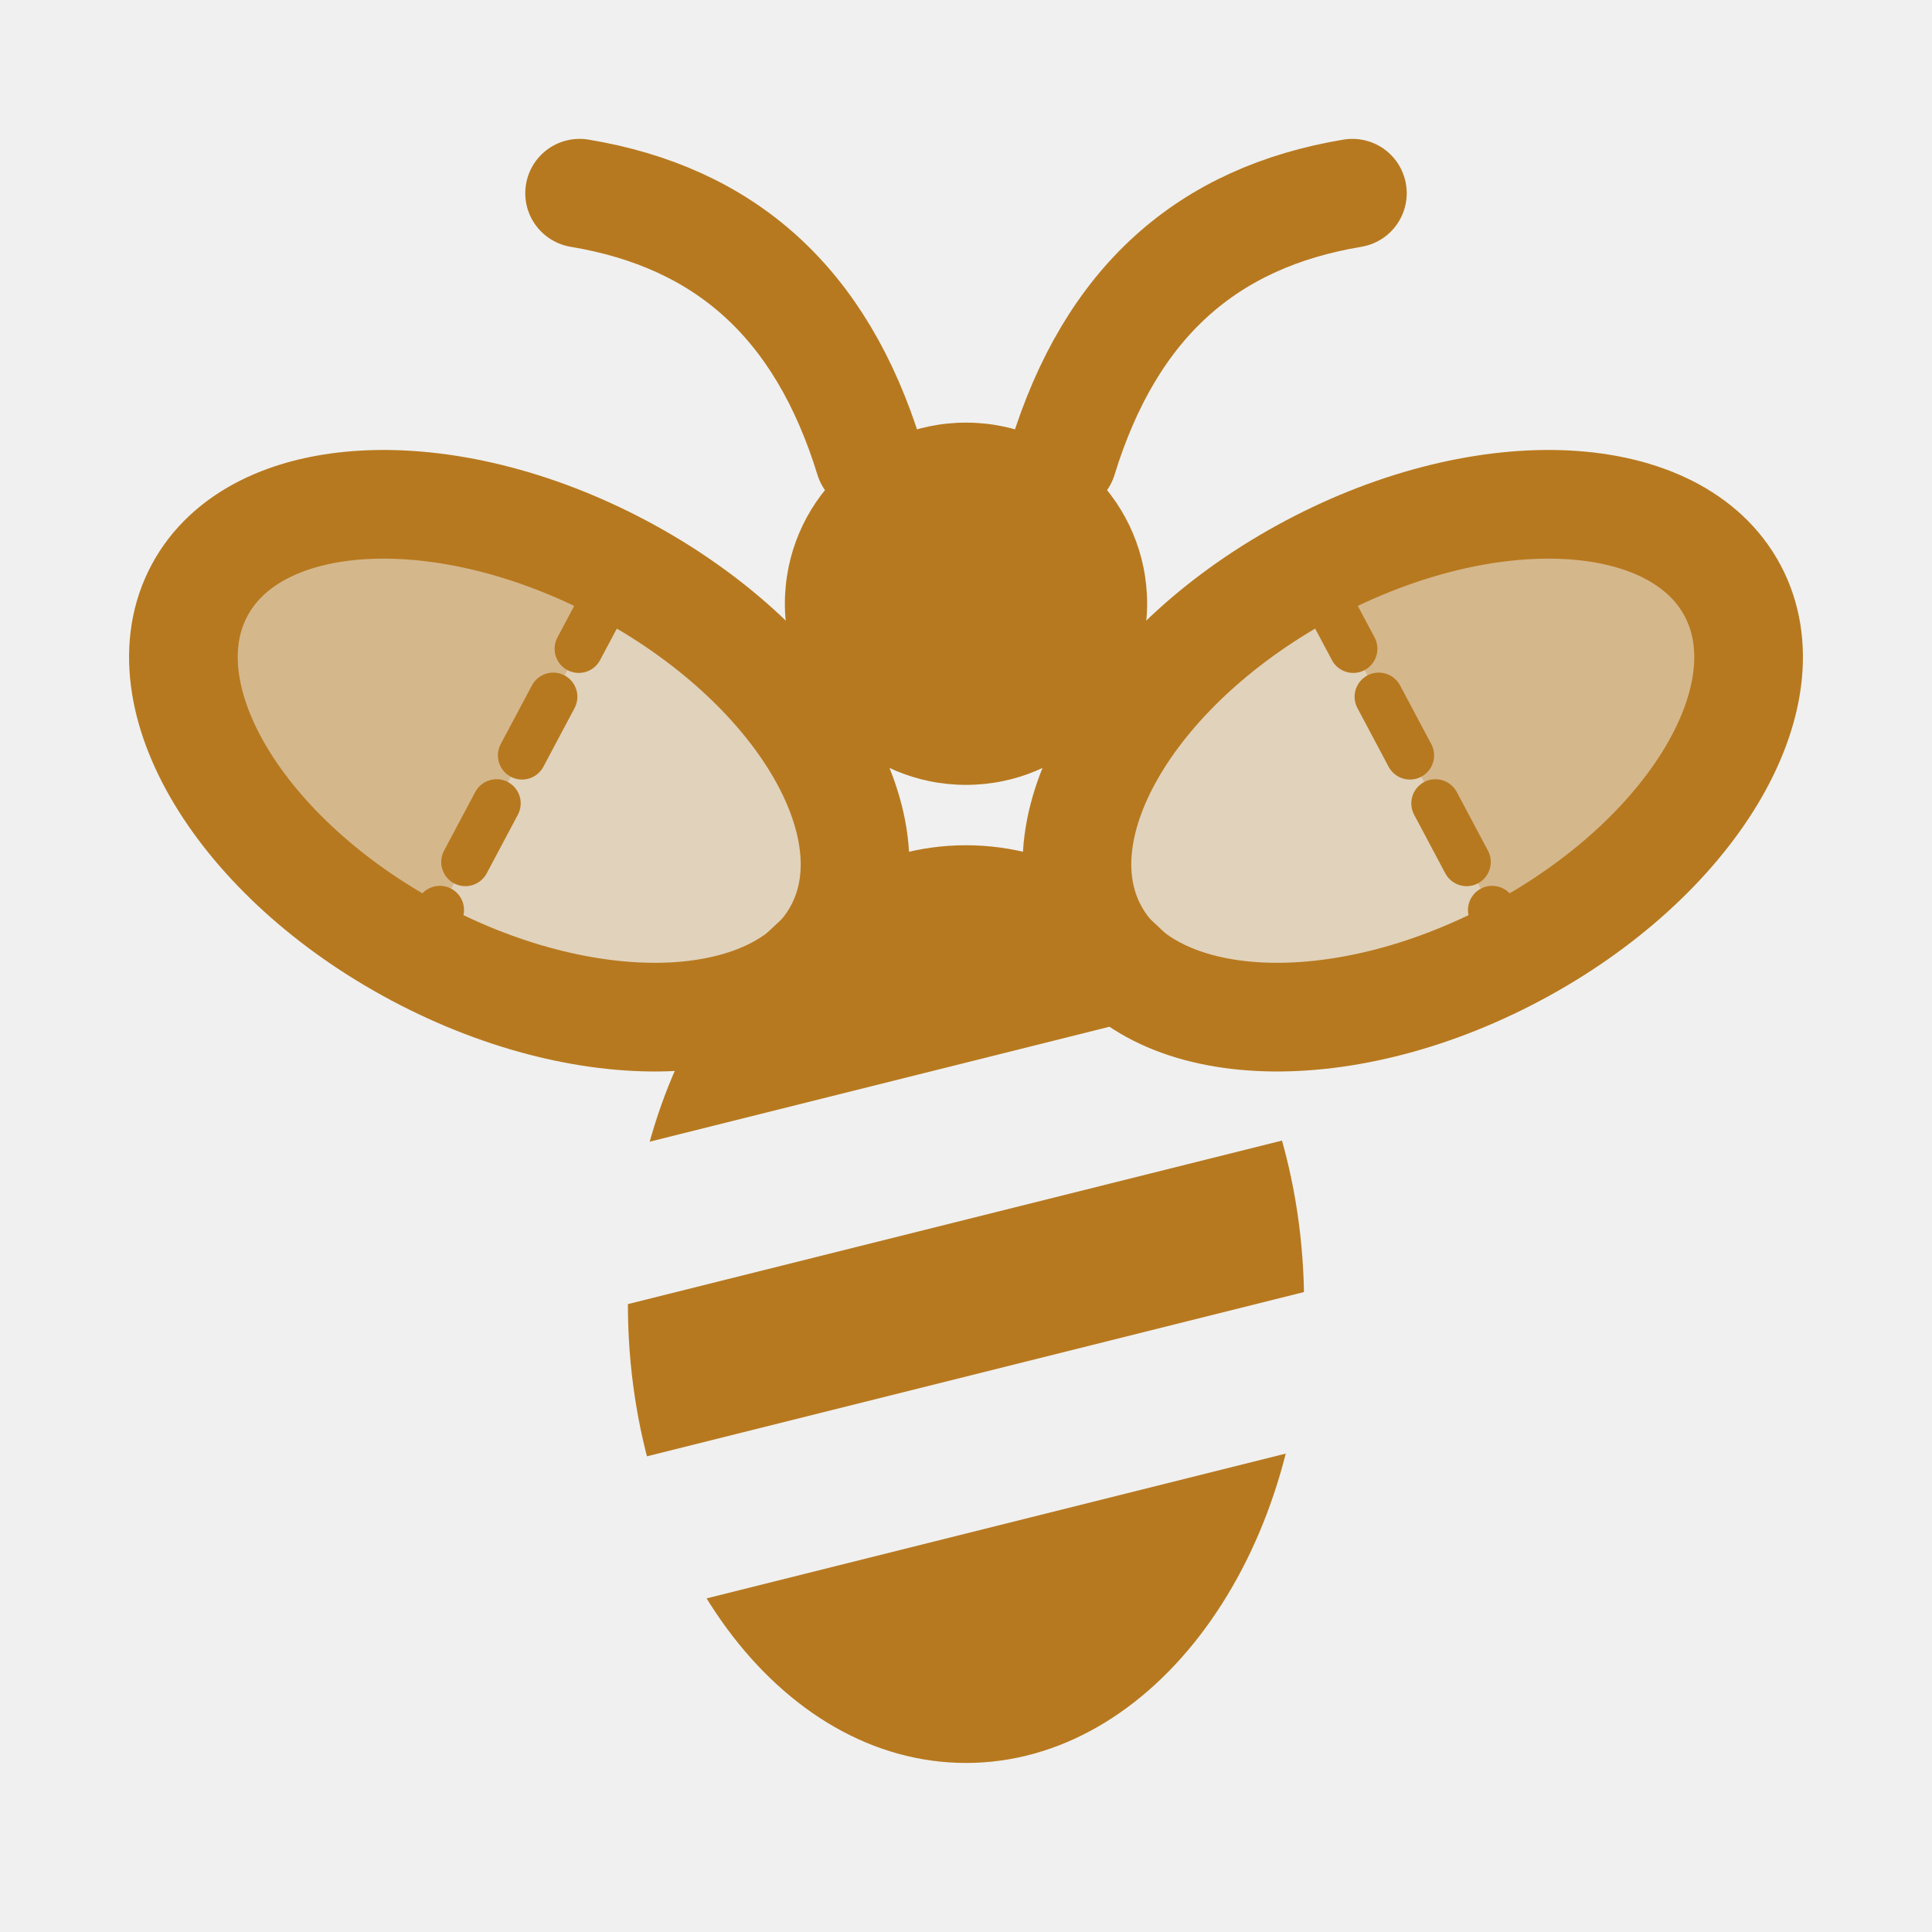
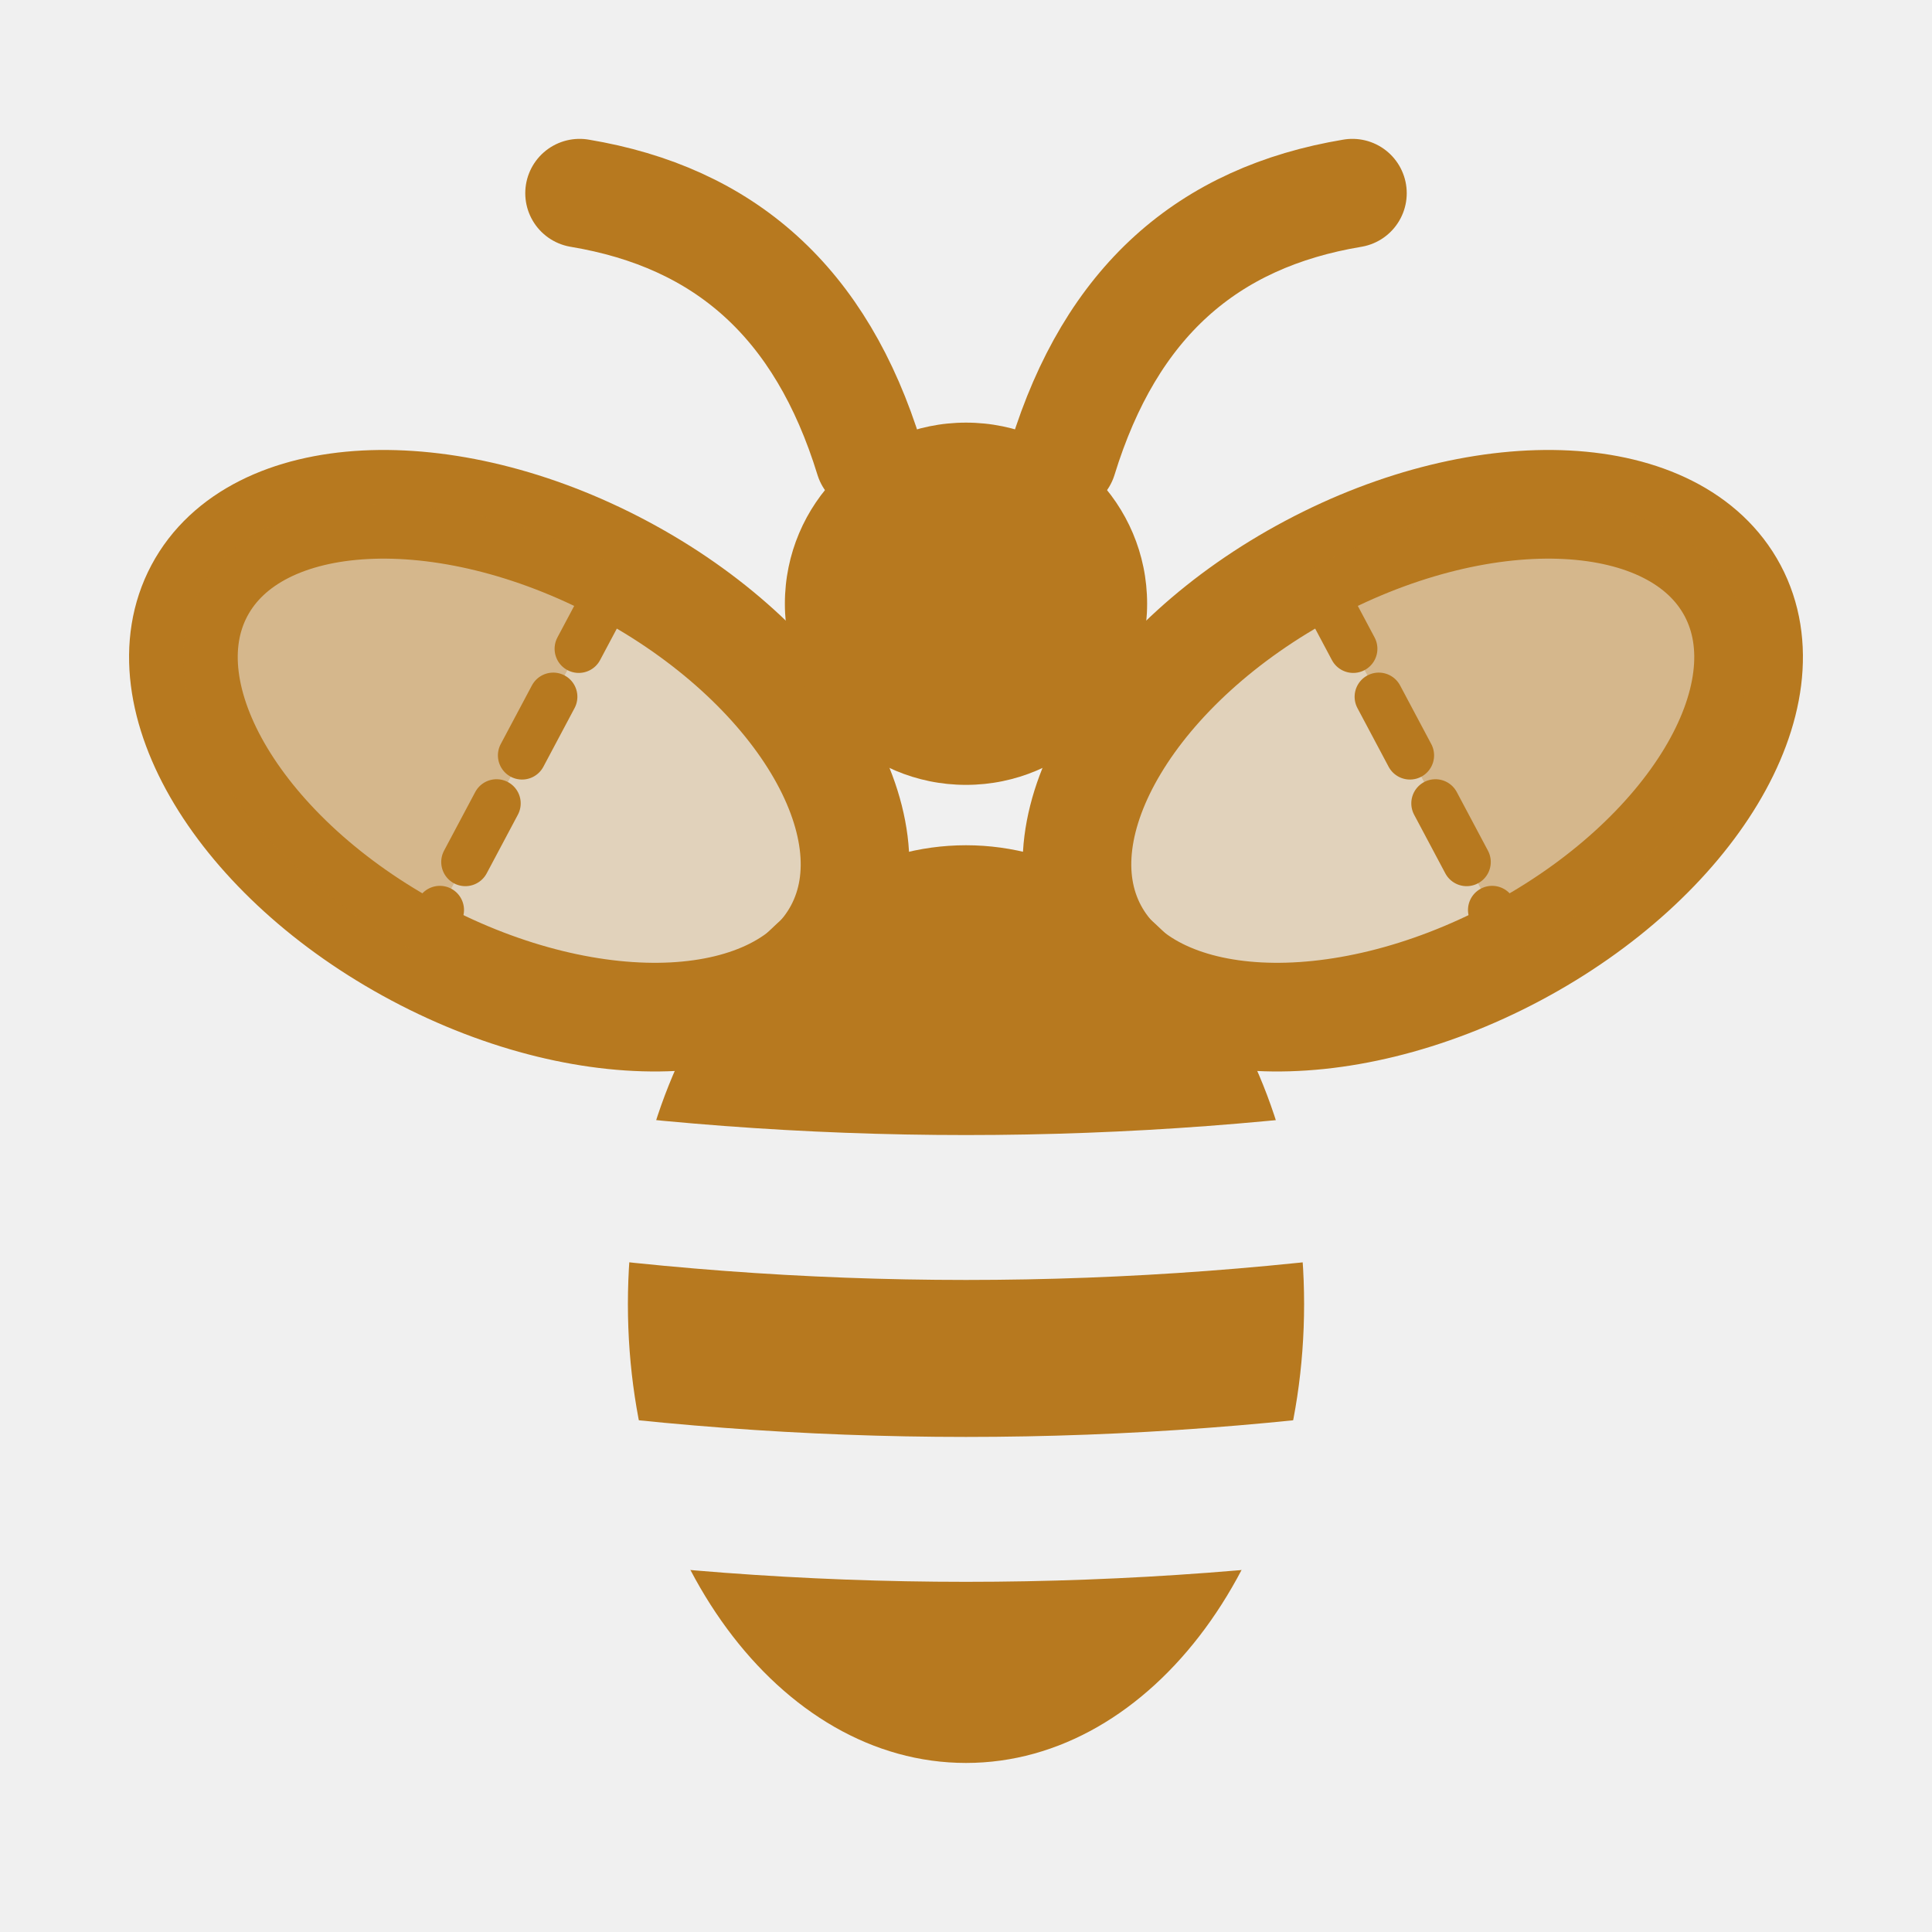
<svg xmlns="http://www.w3.org/2000/svg" viewBox="0 0 32 32">
  <style>
    .bee { color: #b7791f; }
    @media (prefers-color-scheme: dark) { .bee { color: #e0a64a; } }
  </style>
  <defs>
    <mask id="stripes">
      <rect width="32" height="32" fill="#fff" />
-       <path d="M8 19.6L24 15.6V18.2L8 22.2ZM8 24.8L24 20.8V23.4L8 27.4Z" fill="#000" />
+       <path d="M8 18.2Q16 19.4 24 18.2V20.6Q16 21.8 8 20.6ZM8 23.2Q16 24.4 24 23.2V25.6Q16 26.8 8 25.6Z" fill="#000" />
    </mask>
  </defs>
  <g class="bee" fill="currentColor" stroke="currentColor" stroke-linecap="round" stroke-linejoin="round">
    <path d="M14.4 7.6C13.6 5 12 3.6 9.6 3.2M17.6 7.6C18.4 5 20 3.6 22.4 3.2" fill="none" stroke-width="1.8" />
    <g transform="translate(8.6 12.6) rotate(28)">
      <ellipse rx="6" ry="3.6" fill-opacity="0.25" stroke-width="1.8" />
      <path d="M0-3.6A6 3.6 0 0 0 0 3.6Z" fill-opacity="0.3" stroke="none" />
      <path d="M0-3.2V3.2" fill="none" stroke-width="0.8" stroke-dasharray="1.1 0.9" />
    </g>
    <g transform="translate(23.4 12.6) rotate(-28)">
      <ellipse rx="6" ry="3.6" fill-opacity="0.25" stroke-width="1.8" />
      <path d="M0-3.6A6 3.6 0 0 1 0 3.6Z" fill-opacity="0.3" stroke="none" />
      <path d="M0-3.2V3.2" fill="none" stroke-width="0.8" stroke-dasharray="1.1 0.9" />
    </g>
    <circle cx="16" cy="10" r="3" stroke="none" />
    <ellipse cx="16" cy="21.6" rx="5.6" ry="7.6" mask="url(#stripes)" stroke="none" />
  </g>
</svg>
